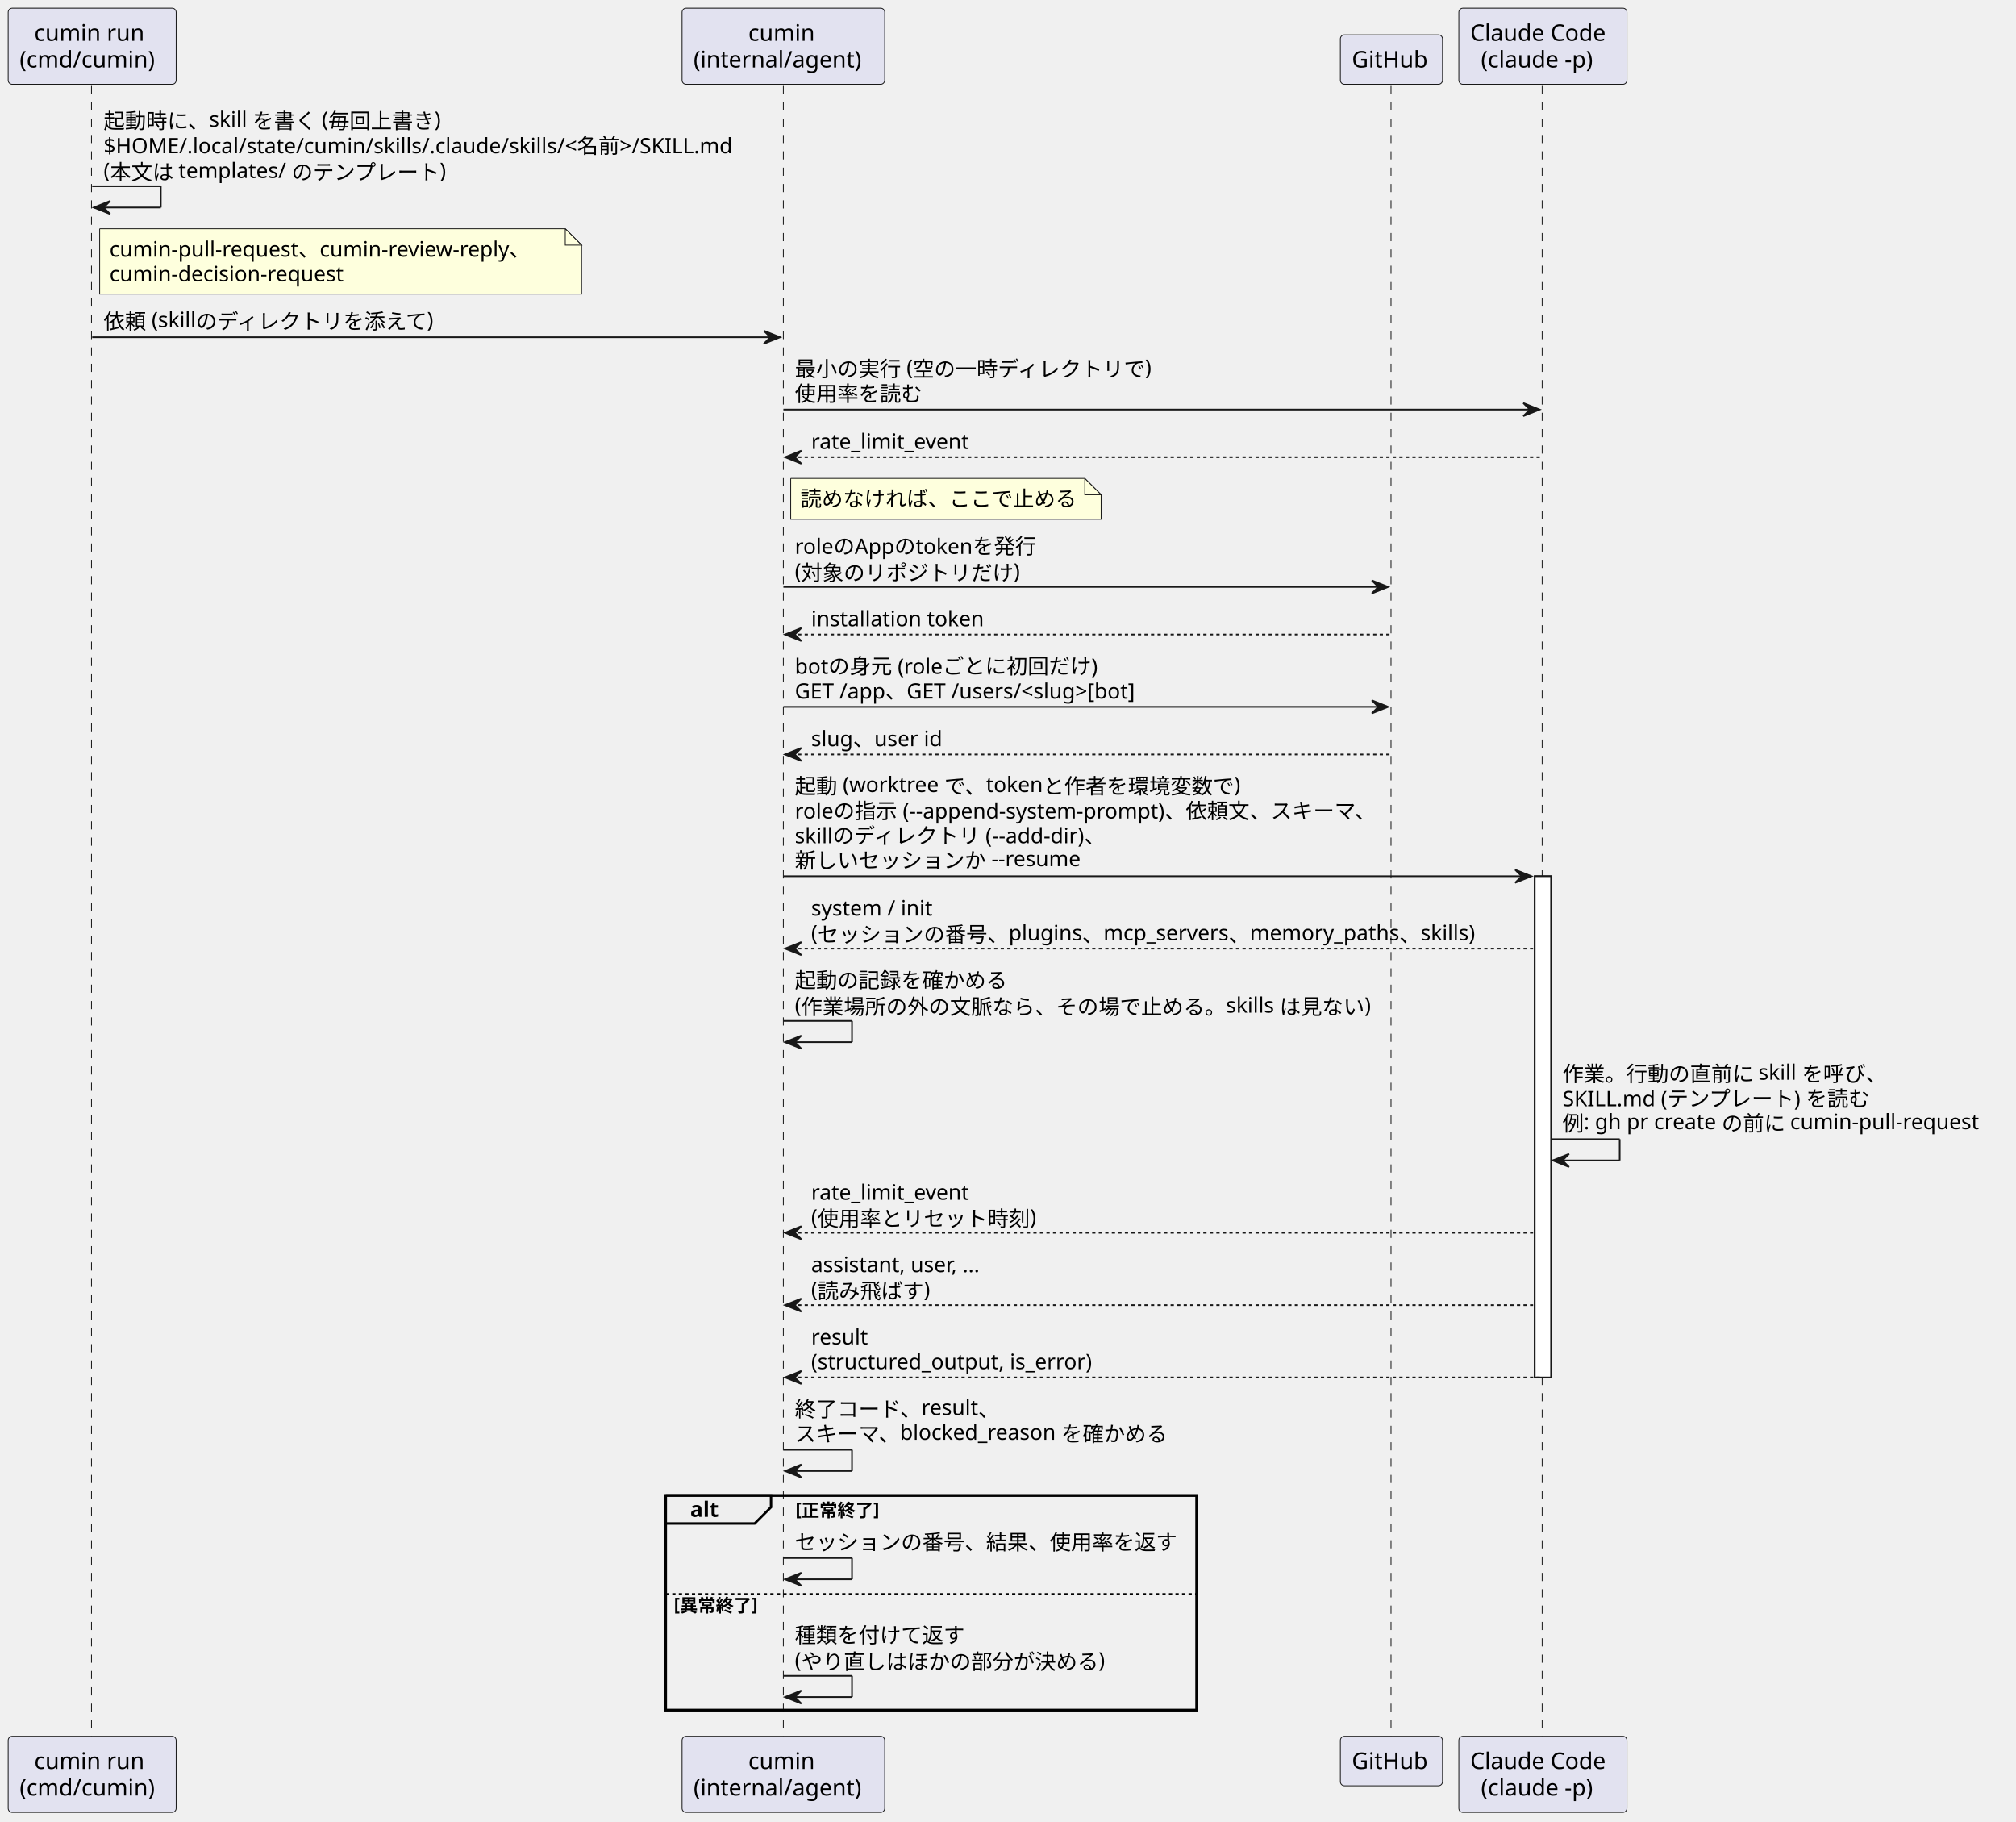
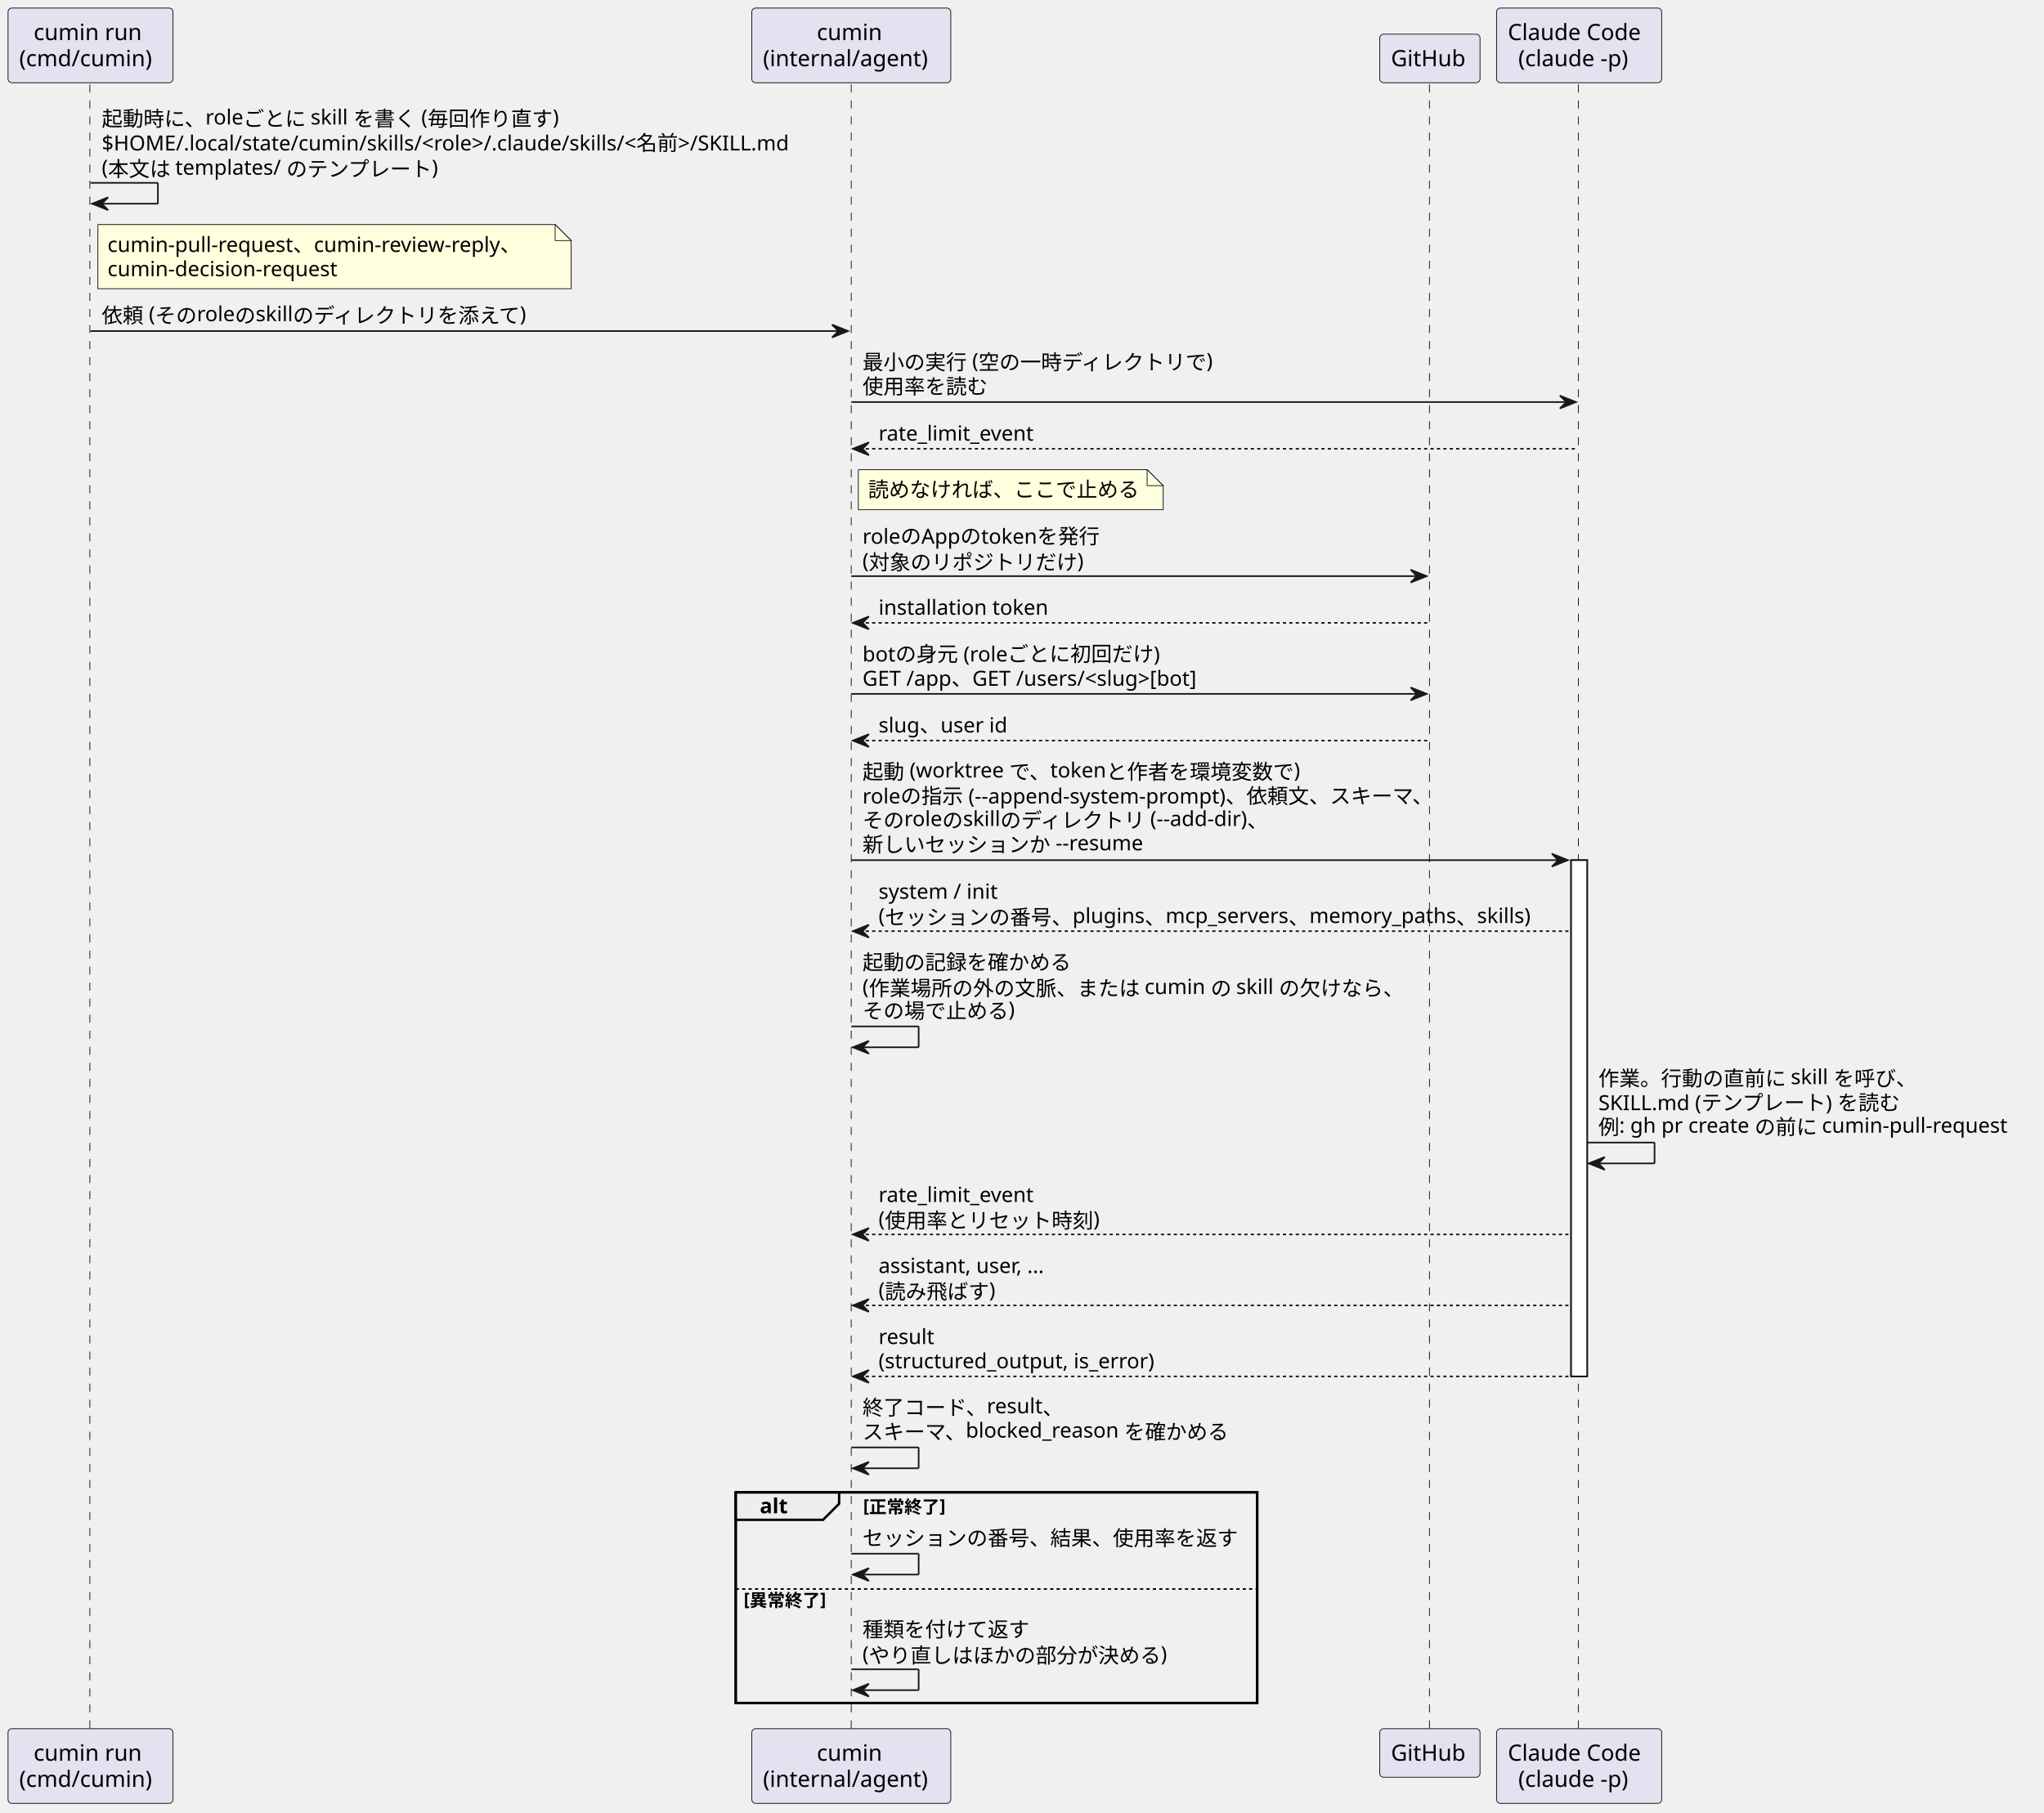
- <svg xmlns="http://www.w3.org/2000/svg" contentStyleType="text/css" data-diagram-type="SEQUENCE" height="1115px" preserveAspectRatio="none" style="width:1234px;height:1115px;background:#FFFFFF;" version="1.1" viewBox="0 0 1234 1115" width="1234px" zoomAndPan="magnify">
+ <svg xmlns="http://www.w3.org/2000/svg" contentStyleType="text/css" data-diagram-type="SEQUENCE" height="1130px" preserveAspectRatio="none" style="width:1274px;height:1130px;background:#FFFFFF;" version="1.1" viewBox="0 0 1274 1130" width="1274px" zoomAndPan="magnify">
  <defs />
  <g>
    <g>
-       <rect fill="#FFFFFF" height="306.727" style="stroke:#181818;stroke-width:1;" width="10" x="939.414" y="536.25" />
+       <rect fill="#FFFFFF" height="321.859" style="stroke:#181818;stroke-width:1;" width="10" x="979.255" y="536.25" />
    </g>
-     <rect fill="none" height="131.336" style="stroke:#000000;stroke-width:1.5;" width="325.023" x="407.494" y="915.242" />
+     <rect fill="none" height="131.336" style="stroke:#000000;stroke-width:1.5;" width="325.023" x="458.567" y="930.375" />
    <g>
-       <rect fill="#000000" fill-opacity="0" height="1010.984" width="8" x="52.416" y="52.594" />
-       <line style="stroke:#181818;stroke-width:0.5;stroke-dasharray:5,5;" x1="56" x2="56" y1="52.594" y2="1063.578" />
+       <rect fill="#000000" fill-opacity="0" height="1026.117" width="8" x="52.416" y="52.594" />
+       <line style="stroke:#181818;stroke-width:0.5;stroke-dasharray:5,5;" x1="56" x2="56" y1="52.594" y2="1078.711" />
    </g>
    <g>
-       <rect fill="#000000" fill-opacity="0" height="1010.984" width="8" x="475.517" y="52.594" />
-       <line style="stroke:#181818;stroke-width:0.5;stroke-dasharray:5,5;" x1="479.494" x2="479.494" y1="52.594" y2="1063.578" />
+       <rect fill="#000000" fill-opacity="0" height="1026.117" width="8" x="526.59" y="52.594" />
+       <line style="stroke:#181818;stroke-width:0.5;stroke-dasharray:5,5;" x1="530.567" x2="530.567" y1="52.594" y2="1078.711" />
    </g>
    <g>
-       <rect fill="#000000" fill-opacity="0" height="1010.984" width="8" x="847.702" y="52.594" />
-       <line style="stroke:#181818;stroke-width:0.5;stroke-dasharray:5,5;" x1="851.445" x2="851.445" y1="52.594" y2="1063.578" />
+       <rect fill="#000000" fill-opacity="0" height="1026.117" width="8" x="887.229" y="52.594" />
+       <line style="stroke:#181818;stroke-width:0.5;stroke-dasharray:5,5;" x1="890.972" x2="890.972" y1="52.594" y2="1078.711" />
    </g>
    <g>
-       <rect fill="#000000" fill-opacity="0" height="1010.984" width="8" x="940.414" y="52.594" />
-       <line style="stroke:#181818;stroke-width:0.5;stroke-dasharray:5,5;" x1="943.96" x2="943.96" y1="52.594" y2="1063.578" />
+       <rect fill="#000000" fill-opacity="0" height="1026.117" width="8" x="980.255" y="52.594" />
+       <line style="stroke:#181818;stroke-width:0.5;stroke-dasharray:5,5;" x1="983.801" x2="983.801" y1="52.594" y2="1078.711" />
    </g>
    <g class="participant participant-head" data-participant="run">
      <rect fill="#E2E2F0" height="46.594" rx="2.5" ry="2.5" style="stroke:#181818;stroke-width:0.5;" width="102.833" x="5" y="5" />
      <text fill="#000000" font-family="sans-serif" font-size="14" lengthAdjust="spacing" textLength="70.923" x="20.955" y="24.995">cumin run</text>
      <text fill="#000000" font-family="sans-serif" font-size="14" lengthAdjust="spacing" textLength="88.833" x="12" y="41.292">(cmd/cumin)</text>
    </g>
    <g class="participant participant-tail" data-participant="run">
-       <rect fill="#E2E2F0" height="46.594" rx="2.5" ry="2.5" style="stroke:#181818;stroke-width:0.5;" width="102.833" x="5" y="1062.578" />
-       <text fill="#000000" font-family="sans-serif" font-size="14" lengthAdjust="spacing" textLength="70.923" x="20.955" y="1082.573">cumin run</text>
-       <text fill="#000000" font-family="sans-serif" font-size="14" lengthAdjust="spacing" textLength="88.833" x="12" y="1098.87">(cmd/cumin)</text>
+       <rect fill="#E2E2F0" height="46.594" rx="2.5" ry="2.5" style="stroke:#181818;stroke-width:0.5;" width="102.833" x="5" y="1077.711" />
+       <text fill="#000000" font-family="sans-serif" font-size="14" lengthAdjust="spacing" textLength="70.923" x="20.955" y="1097.706">cumin run</text>
+       <text fill="#000000" font-family="sans-serif" font-size="14" lengthAdjust="spacing" textLength="88.833" x="12" y="1114.003">(cmd/cumin)</text>
    </g>
    <g class="participant participant-head" data-participant="cumin">
-       <rect fill="#E2E2F0" height="46.594" rx="2.5" ry="2.5" style="stroke:#181818;stroke-width:0.5;" width="124.045" x="417.494" y="5" />
-       <text fill="#000000" font-family="sans-serif" font-size="14" lengthAdjust="spacing" textLength="42.971" x="458.031" y="24.995">cumin</text>
-       <text fill="#000000" font-family="sans-serif" font-size="14" lengthAdjust="spacing" textLength="110.045" x="424.494" y="41.292">(internal/agent)</text>
+       <rect fill="#E2E2F0" height="46.594" rx="2.5" ry="2.5" style="stroke:#181818;stroke-width:0.5;" width="124.045" x="468.567" y="5" />
+       <text fill="#000000" font-family="sans-serif" font-size="14" lengthAdjust="spacing" textLength="42.971" x="509.104" y="24.995">cumin</text>
+       <text fill="#000000" font-family="sans-serif" font-size="14" lengthAdjust="spacing" textLength="110.045" x="475.567" y="41.292">(internal/agent)</text>
    </g>
    <g class="participant participant-tail" data-participant="cumin">
-       <rect fill="#E2E2F0" height="46.594" rx="2.5" ry="2.5" style="stroke:#181818;stroke-width:0.5;" width="124.045" x="417.494" y="1062.578" />
-       <text fill="#000000" font-family="sans-serif" font-size="14" lengthAdjust="spacing" textLength="42.971" x="458.031" y="1082.573">cumin</text>
-       <text fill="#000000" font-family="sans-serif" font-size="14" lengthAdjust="spacing" textLength="110.045" x="424.494" y="1098.87">(internal/agent)</text>
+       <rect fill="#E2E2F0" height="46.594" rx="2.5" ry="2.5" style="stroke:#181818;stroke-width:0.5;" width="124.045" x="468.567" y="1077.711" />
+       <text fill="#000000" font-family="sans-serif" font-size="14" lengthAdjust="spacing" textLength="42.971" x="509.104" y="1097.706">cumin</text>
+       <text fill="#000000" font-family="sans-serif" font-size="14" lengthAdjust="spacing" textLength="110.045" x="475.567" y="1114.003">(internal/agent)</text>
    </g>
    <g class="participant participant-head" data-participant="github">
-       <rect fill="#E2E2F0" height="30.297" rx="2.5" ry="2.5" style="stroke:#181818;stroke-width:0.5;" width="62.515" x="820.445" y="21.297" />
-       <text fill="#000000" font-family="sans-serif" font-size="14" lengthAdjust="spacing" textLength="48.515" x="827.445" y="41.292">GitHub</text>
+       <rect fill="#E2E2F0" height="30.297" rx="2.5" ry="2.5" style="stroke:#181818;stroke-width:0.5;" width="62.515" x="859.972" y="21.297" />
+       <text fill="#000000" font-family="sans-serif" font-size="14" lengthAdjust="spacing" textLength="48.515" x="866.972" y="41.292">GitHub</text>
    </g>
    <g class="participant participant-tail" data-participant="github">
-       <rect fill="#E2E2F0" height="30.297" rx="2.5" ry="2.5" style="stroke:#181818;stroke-width:0.5;" width="62.515" x="820.445" y="1062.578" />
-       <text fill="#000000" font-family="sans-serif" font-size="14" lengthAdjust="spacing" textLength="48.515" x="827.445" y="1082.573">GitHub</text>
+       <rect fill="#E2E2F0" height="30.297" rx="2.5" ry="2.5" style="stroke:#181818;stroke-width:0.5;" width="62.515" x="859.972" y="1077.711" />
+       <text fill="#000000" font-family="sans-serif" font-size="14" lengthAdjust="spacing" textLength="48.515" x="866.972" y="1097.706">GitHub</text>
    </g>
    <g class="participant participant-head" data-participant="claude">
-       <rect fill="#E2E2F0" height="46.594" rx="2.5" ry="2.5" style="stroke:#181818;stroke-width:0.5;" width="102.908" x="892.96" y="5" />
-       <text fill="#000000" font-family="sans-serif" font-size="14" lengthAdjust="spacing" textLength="88.908" x="899.96" y="24.995">Claude Code</text>
-       <text fill="#000000" font-family="sans-serif" font-size="14" lengthAdjust="spacing" textLength="75.852" x="906.488" y="41.292">(claude -p)</text>
+       <rect fill="#E2E2F0" height="46.594" rx="2.5" ry="2.5" style="stroke:#181818;stroke-width:0.5;" width="102.908" x="932.801" y="5" />
+       <text fill="#000000" font-family="sans-serif" font-size="14" lengthAdjust="spacing" textLength="88.908" x="939.801" y="24.995">Claude Code</text>
+       <text fill="#000000" font-family="sans-serif" font-size="14" lengthAdjust="spacing" textLength="75.852" x="946.329" y="41.292">(claude -p)</text>
    </g>
    <g class="participant participant-tail" data-participant="claude">
-       <rect fill="#E2E2F0" height="46.594" rx="2.5" ry="2.5" style="stroke:#181818;stroke-width:0.5;" width="102.908" x="892.96" y="1062.578" />
-       <text fill="#000000" font-family="sans-serif" font-size="14" lengthAdjust="spacing" textLength="88.908" x="899.96" y="1082.573">Claude Code</text>
-       <text fill="#000000" font-family="sans-serif" font-size="14" lengthAdjust="spacing" textLength="75.852" x="906.488" y="1098.87">(claude -p)</text>
+       <rect fill="#E2E2F0" height="46.594" rx="2.5" ry="2.5" style="stroke:#181818;stroke-width:0.5;" width="102.908" x="932.801" y="1077.711" />
+       <text fill="#000000" font-family="sans-serif" font-size="14" lengthAdjust="spacing" textLength="88.908" x="939.801" y="1097.706">Claude Code</text>
+       <text fill="#000000" font-family="sans-serif" font-size="14" lengthAdjust="spacing" textLength="75.852" x="946.329" y="1114.003">(claude -p)</text>
    </g>
    <g>
-       <rect fill="#FFFFFF" height="306.727" style="stroke:#181818;stroke-width:1;" width="10" x="939.414" y="536.25" />
+       <rect fill="#FFFFFF" height="321.859" style="stroke:#181818;stroke-width:1;" width="10" x="979.255" y="536.25" />
    </g>
    <g class="message" data-participant-1="run" data-participant-2="run">
      <line style="stroke:#181818;stroke-width:1;" x1="56.416" x2="98.416" y1="113.992" y2="113.992" />
      <line style="stroke:#181818;stroke-width:1;" x1="98.416" x2="98.416" y1="113.992" y2="126.992" />
      <line style="stroke:#181818;stroke-width:1;" x1="57.416" x2="98.416" y1="126.992" y2="126.992" />
      <polygon fill="#181818" points="67.416,122.992,57.416,126.992,67.416,130.992,63.416,126.992" style="stroke:#181818;stroke-width:1;" />
-       <text fill="#000000" font-family="sans-serif" font-size="13" lengthAdjust="spacing" textLength="212.545" x="63.416" y="78.661">起動時に、skill を書く (毎回上書き)</text>
-       <text fill="#000000" font-family="sans-serif" font-size="13" lengthAdjust="spacing" textLength="409.1" x="63.416" y="93.793">$HOME/.local/state/cumin/skills/.claude/skills/&lt;名前&gt;/SKILL.md</text>
+       <text fill="#000000" font-family="sans-serif" font-size="13" lengthAdjust="spacing" textLength="293.586" x="63.416" y="78.661">起動時に、roleごとに skill を書く (毎回作り直す)</text>
+       <text fill="#000000" font-family="sans-serif" font-size="13" lengthAdjust="spacing" textLength="460.173" x="63.416" y="93.793">$HOME/.local/state/cumin/skills/&lt;role&gt;/.claude/skills/&lt;名前&gt;/SKILL.md</text>
      <text fill="#000000" font-family="sans-serif" font-size="13" lengthAdjust="spacing" textLength="218.245" x="63.416" y="108.926">(本文は templates/ のテンプレート)</text>
    </g>
    <path d="M61,139.992 L61,179.992 L356,179.992 L356,149.992 L346,139.992 L61,139.992" fill="#FEFFDD" style="stroke:#181818;stroke-width:0.5;" />
    <path d="M346,139.992 L346,149.992 L356,149.992 L346,139.992" fill="#FEFFDD" style="stroke:#181818;stroke-width:0.5;" />
    <text fill="#000000" font-family="sans-serif" font-size="13" lengthAdjust="spacing" textLength="274.162" x="67" y="157.059">cumin-pull-request、cumin-review-reply、</text>
    <text fill="#000000" font-family="sans-serif" font-size="13" lengthAdjust="spacing" textLength="152.572" x="67" y="172.192">cumin-decision-request</text>
    <g class="message" data-participant-1="run" data-participant-2="cumin">
-       <polygon fill="#181818" points="467.517,202.391,477.517,206.391,467.517,210.391,471.517,206.391" style="stroke:#181818;stroke-width:1;" />
-       <line style="stroke:#181818;stroke-width:1;" x1="56.416" x2="473.517" y1="206.391" y2="206.391" />
-       <text fill="#000000" font-family="sans-serif" font-size="13" lengthAdjust="spacing" textLength="208.413" x="63.416" y="201.325">依頼 (skillのディレクトリを添えて)</text>
+       <polygon fill="#181818" points="518.59,202.391,528.59,206.391,518.59,210.391,522.59,206.391" style="stroke:#181818;stroke-width:1;" />
+       <line style="stroke:#181818;stroke-width:1;" x1="56.416" x2="524.59" y1="206.391" y2="206.391" />
+       <text fill="#000000" font-family="sans-serif" font-size="13" lengthAdjust="spacing" textLength="272.321" x="63.416" y="201.325">依頼 (そのroleのskillのディレクトリを添えて)</text>
    </g>
    <g class="message" data-participant-1="cumin" data-participant-2="claude">
-       <polygon fill="#181818" points="932.414,246.656,942.414,250.656,932.414,254.656,936.414,250.656" style="stroke:#181818;stroke-width:1;" />
-       <line style="stroke:#181818;stroke-width:1;" x1="479.517" x2="938.414" y1="250.656" y2="250.656" />
-       <text fill="#000000" font-family="sans-serif" font-size="13" lengthAdjust="spacing" textLength="222.276" x="486.517" y="230.458">最小の実行 (空の一時ディレクトリで)</text>
-       <text fill="#000000" font-family="sans-serif" font-size="13" lengthAdjust="spacing" textLength="78" x="486.517" y="245.59">使用率を読む</text>
+       <polygon fill="#181818" points="972.255,246.656,982.255,250.656,972.255,254.656,976.255,250.656" style="stroke:#181818;stroke-width:1;" />
+       <line style="stroke:#181818;stroke-width:1;" x1="530.59" x2="978.255" y1="250.656" y2="250.656" />
+       <text fill="#000000" font-family="sans-serif" font-size="13" lengthAdjust="spacing" textLength="222.276" x="537.59" y="230.458">最小の実行 (空の一時ディレクトリで)</text>
+       <text fill="#000000" font-family="sans-serif" font-size="13" lengthAdjust="spacing" textLength="78" x="537.59" y="245.59">使用率を読む</text>
    </g>
    <g class="message" data-participant-1="claude" data-participant-2="cumin">
-       <polygon fill="#181818" points="490.517,275.789,480.517,279.789,490.517,283.789,486.517,279.789" style="stroke:#181818;stroke-width:1;" />
-       <line style="stroke:#181818;stroke-width:1;stroke-dasharray:2,2;" x1="484.517" x2="943.414" y1="279.789" y2="279.789" />
-       <text fill="#000000" font-family="sans-serif" font-size="13" lengthAdjust="spacing" textLength="105.028" x="496.517" y="274.723">rate_limit_event</text>
+       <polygon fill="#181818" points="541.59,275.789,531.59,279.789,541.59,283.789,537.59,279.789" style="stroke:#181818;stroke-width:1;" />
+       <line style="stroke:#181818;stroke-width:1;stroke-dasharray:2,2;" x1="535.59" x2="983.255" y1="279.789" y2="279.789" />
+       <text fill="#000000" font-family="sans-serif" font-size="13" lengthAdjust="spacing" textLength="105.028" x="547.59" y="274.723">rate_limit_event</text>
    </g>
-     <path d="M484,292.789 L484,317.789 L674,317.789 L674,302.789 L664,292.789 L484,292.789" fill="#FEFFDD" style="stroke:#181818;stroke-width:0.5;" />
-     <path d="M664,292.789 L664,302.789 L674,302.789 L664,292.789" fill="#FEFFDD" style="stroke:#181818;stroke-width:0.5;" />
-     <text fill="#000000" font-family="sans-serif" font-size="13" lengthAdjust="spacing" textLength="169" x="490" y="309.856">読めなければ、ここで止める</text>
+     <path d="M535,292.789 L535,317.789 L725,317.789 L725,302.789 L715,292.789 L535,292.789" fill="#FEFFDD" style="stroke:#181818;stroke-width:0.5;" />
+     <path d="M715,292.789 L715,302.789 L725,302.789 L715,292.789" fill="#FEFFDD" style="stroke:#181818;stroke-width:0.5;" />
+     <text fill="#000000" font-family="sans-serif" font-size="13" lengthAdjust="spacing" textLength="169" x="541" y="309.856">読めなければ、ここで止める</text>
    <g class="message" data-participant-1="cumin" data-participant-2="github">
-       <polygon fill="#181818" points="839.702,355.188,849.702,359.188,839.702,363.188,843.702,359.188" style="stroke:#181818;stroke-width:1;" />
-       <line style="stroke:#181818;stroke-width:1;" x1="479.517" x2="845.702" y1="359.188" y2="359.188" />
-       <text fill="#000000" font-family="sans-serif" font-size="13" lengthAdjust="spacing" textLength="152.122" x="486.517" y="338.989">roleのAppのtokenを発行</text>
-       <text fill="#000000" font-family="sans-serif" font-size="13" lengthAdjust="spacing" textLength="140.144" x="486.517" y="354.122">(対象のリポジトリだけ)</text>
+       <polygon fill="#181818" points="879.229,355.188,889.229,359.188,879.229,363.188,883.229,359.188" style="stroke:#181818;stroke-width:1;" />
+       <line style="stroke:#181818;stroke-width:1;" x1="530.59" x2="885.229" y1="359.188" y2="359.188" />
+       <text fill="#000000" font-family="sans-serif" font-size="13" lengthAdjust="spacing" textLength="152.122" x="537.59" y="338.989">roleのAppのtokenを発行</text>
+       <text fill="#000000" font-family="sans-serif" font-size="13" lengthAdjust="spacing" textLength="140.144" x="537.59" y="354.122">(対象のリポジトリだけ)</text>
    </g>
    <g class="message" data-participant-1="github" data-participant-2="cumin">
-       <polygon fill="#181818" points="490.517,384.32,480.517,388.32,490.517,392.32,486.517,388.32" style="stroke:#181818;stroke-width:1;" />
-       <line style="stroke:#181818;stroke-width:1;stroke-dasharray:2,2;" x1="484.517" x2="850.702" y1="388.32" y2="388.32" />
-       <text fill="#000000" font-family="sans-serif" font-size="13" lengthAdjust="spacing" textLength="112.728" x="496.517" y="383.254">installation token</text>
+       <polygon fill="#181818" points="541.59,384.32,531.59,388.32,541.59,392.32,537.59,388.32" style="stroke:#181818;stroke-width:1;" />
+       <line style="stroke:#181818;stroke-width:1;stroke-dasharray:2,2;" x1="535.59" x2="890.229" y1="388.32" y2="388.32" />
+       <text fill="#000000" font-family="sans-serif" font-size="13" lengthAdjust="spacing" textLength="112.728" x="547.59" y="383.254">installation token</text>
    </g>
    <g class="message" data-participant-1="cumin" data-participant-2="github">
-       <polygon fill="#181818" points="839.702,428.586,849.702,432.586,839.702,436.586,843.702,432.586" style="stroke:#181818;stroke-width:1;" />
-       <line style="stroke:#181818;stroke-width:1;" x1="479.517" x2="845.702" y1="432.586" y2="432.586" />
-       <text fill="#000000" font-family="sans-serif" font-size="13" lengthAdjust="spacing" textLength="190.487" x="486.517" y="412.387">botの身元 (roleごとに初回だけ)</text>
-       <text fill="#000000" font-family="sans-serif" font-size="13" lengthAdjust="spacing" textLength="226.567" x="486.517" y="427.52">GET /app、GET /users/&lt;slug&gt;[bot]</text>
+       <polygon fill="#181818" points="879.229,428.586,889.229,432.586,879.229,436.586,883.229,432.586" style="stroke:#181818;stroke-width:1;" />
+       <line style="stroke:#181818;stroke-width:1;" x1="530.59" x2="885.229" y1="432.586" y2="432.586" />
+       <text fill="#000000" font-family="sans-serif" font-size="13" lengthAdjust="spacing" textLength="190.487" x="537.59" y="412.387">botの身元 (roleごとに初回だけ)</text>
+       <text fill="#000000" font-family="sans-serif" font-size="13" lengthAdjust="spacing" textLength="226.567" x="537.59" y="427.52">GET /app、GET /users/&lt;slug&gt;[bot]</text>
    </g>
    <g class="message" data-participant-1="github" data-participant-2="cumin">
-       <polygon fill="#181818" points="490.517,457.719,480.517,461.719,490.517,465.719,486.517,461.719" style="stroke:#181818;stroke-width:1;" />
-       <line style="stroke:#181818;stroke-width:1;stroke-dasharray:2,2;" x1="484.517" x2="850.702" y1="461.719" y2="461.719" />
-       <text fill="#000000" font-family="sans-serif" font-size="13" lengthAdjust="spacing" textLength="84.227" x="496.517" y="456.653">slug、user id</text>
+       <polygon fill="#181818" points="541.59,457.719,531.59,461.719,541.59,465.719,537.59,461.719" style="stroke:#181818;stroke-width:1;" />
+       <line style="stroke:#181818;stroke-width:1;stroke-dasharray:2,2;" x1="535.59" x2="890.229" y1="461.719" y2="461.719" />
+       <text fill="#000000" font-family="sans-serif" font-size="13" lengthAdjust="spacing" textLength="84.227" x="547.59" y="456.653">slug、user id</text>
    </g>
    <g class="message" data-participant-1="cumin" data-participant-2="claude">
-       <polygon fill="#181818" points="927.414,532.25,937.414,536.25,927.414,540.25,931.414,536.25" style="stroke:#181818;stroke-width:1;" />
-       <line style="stroke:#181818;stroke-width:1;" x1="479.517" x2="933.414" y1="536.25" y2="536.25" />
-       <text fill="#000000" font-family="sans-serif" font-size="13" lengthAdjust="spacing" textLength="282.122" x="486.517" y="485.786">起動 (worktree で、tokenと作者を環境変数で)</text>
-       <text fill="#000000" font-family="sans-serif" font-size="13" lengthAdjust="spacing" textLength="370.468" x="486.517" y="500.918">roleの指示 (--append-system-prompt)、依頼文、スキーマ、</text>
-       <text fill="#000000" font-family="sans-serif" font-size="13" lengthAdjust="spacing" textLength="199.164" x="486.517" y="516.051">skillのディレクトリ (--add-dir)、</text>
-       <text fill="#000000" font-family="sans-serif" font-size="13" lengthAdjust="spacing" textLength="179.531" x="486.517" y="531.184">新しいセッションか --resume</text>
+       <polygon fill="#181818" points="967.255,532.25,977.255,536.25,967.255,540.25,971.255,536.25" style="stroke:#181818;stroke-width:1;" />
+       <line style="stroke:#181818;stroke-width:1;" x1="530.59" x2="973.255" y1="536.25" y2="536.25" />
+       <text fill="#000000" font-family="sans-serif" font-size="13" lengthAdjust="spacing" textLength="282.122" x="537.59" y="485.786">起動 (worktree で、tokenと作者を環境変数で)</text>
+       <text fill="#000000" font-family="sans-serif" font-size="13" lengthAdjust="spacing" textLength="370.468" x="537.59" y="500.918">roleの指示 (--append-system-prompt)、依頼文、スキーマ、</text>
+       <text fill="#000000" font-family="sans-serif" font-size="13" lengthAdjust="spacing" textLength="263.072" x="537.59" y="516.051">そのroleのskillのディレクトリ (--add-dir)、</text>
+       <text fill="#000000" font-family="sans-serif" font-size="13" lengthAdjust="spacing" textLength="179.531" x="537.59" y="531.184">新しいセッションか --resume</text>
    </g>
    <g class="message" data-participant-1="claude" data-participant-2="cumin">
-       <polygon fill="#181818" points="490.517,576.516,480.517,580.516,490.517,584.516,486.517,580.516" style="stroke:#181818;stroke-width:1;" />
-       <line style="stroke:#181818;stroke-width:1;stroke-dasharray:2,2;" x1="484.517" x2="938.414" y1="580.516" y2="580.516" />
-       <text fill="#000000" font-family="sans-serif" font-size="13" lengthAdjust="spacing" textLength="80.203" x="496.517" y="560.317">system / init</text>
-       <text fill="#000000" font-family="sans-serif" font-size="13" lengthAdjust="spacing" textLength="424.665" x="496.517" y="575.45">(セッションの番号、plugins、mcp_servers、memory_paths、skills)</text>
+       <polygon fill="#181818" points="541.59,576.516,531.59,580.516,541.59,584.516,537.59,580.516" style="stroke:#181818;stroke-width:1;" />
+       <line style="stroke:#181818;stroke-width:1;stroke-dasharray:2,2;" x1="535.59" x2="978.255" y1="580.516" y2="580.516" />
+       <text fill="#000000" font-family="sans-serif" font-size="13" lengthAdjust="spacing" textLength="80.203" x="547.59" y="560.317">system / init</text>
+       <text fill="#000000" font-family="sans-serif" font-size="13" lengthAdjust="spacing" textLength="424.665" x="547.59" y="575.45">(セッションの番号、plugins、mcp_servers、memory_paths、skills)</text>
    </g>
    <g class="message" data-participant-1="cumin" data-participant-2="cumin">
-       <line style="stroke:#181818;stroke-width:1;" x1="479.517" x2="521.517" y1="624.781" y2="624.781" />
-       <line style="stroke:#181818;stroke-width:1;" x1="521.517" x2="521.517" y1="624.781" y2="637.781" />
-       <line style="stroke:#181818;stroke-width:1;" x1="480.517" x2="521.517" y1="637.781" y2="637.781" />
-       <polygon fill="#181818" points="490.517,633.781,480.517,637.781,490.517,641.781,486.517,637.781" style="stroke:#181818;stroke-width:1;" />
-       <text fill="#000000" font-family="sans-serif" font-size="13" lengthAdjust="spacing" textLength="130" x="486.517" y="604.582">起動の記録を確かめる</text>
-       <text fill="#000000" font-family="sans-serif" font-size="13" lengthAdjust="spacing" textLength="358.186" x="486.517" y="619.715">(作業場所の外の文脈なら、その場で止める。skills は見ない)</text>
+       <line style="stroke:#181818;stroke-width:1;" x1="530.59" x2="572.59" y1="639.914" y2="639.914" />
+       <line style="stroke:#181818;stroke-width:1;" x1="572.59" x2="572.59" y1="639.914" y2="652.914" />
+       <line style="stroke:#181818;stroke-width:1;" x1="531.59" x2="572.59" y1="652.914" y2="652.914" />
+       <polygon fill="#181818" points="541.59,648.914,531.59,652.914,541.59,656.914,537.59,652.914" style="stroke:#181818;stroke-width:1;" />
+       <text fill="#000000" font-family="sans-serif" font-size="13" lengthAdjust="spacing" textLength="130" x="537.59" y="604.582">起動の記録を確かめる</text>
+       <text fill="#000000" font-family="sans-serif" font-size="13" lengthAdjust="spacing" textLength="346.639" x="537.59" y="619.715">(作業場所の外の文脈、または cumin の skill の欠けなら、</text>
+       <text fill="#000000" font-family="sans-serif" font-size="13" lengthAdjust="spacing" textLength="96.072" x="537.59" y="634.848">その場で止める)</text>
    </g>
    <g class="message" data-participant-1="claude" data-participant-2="claude">
-       <line style="stroke:#181818;stroke-width:1;" x1="949.414" x2="991.414" y1="697.18" y2="697.18" />
-       <line style="stroke:#181818;stroke-width:1;" x1="991.414" x2="991.414" y1="697.18" y2="710.18" />
-       <line style="stroke:#181818;stroke-width:1;" x1="950.414" x2="991.414" y1="710.18" y2="710.18" />
-       <polygon fill="#181818" points="960.414,706.18,950.414,710.18,960.414,714.18,956.414,710.18" style="stroke:#181818;stroke-width:1;" />
-       <text fill="#000000" font-family="sans-serif" font-size="13" lengthAdjust="spacing" textLength="202.402" x="956.414" y="661.848">作業。行動の直前に skill を呼び、</text>
-       <text fill="#000000" font-family="sans-serif" font-size="13" lengthAdjust="spacing" textLength="195.552" x="956.414" y="676.981">SKILL.md (テンプレート) を読む</text>
-       <text fill="#000000" font-family="sans-serif" font-size="13" lengthAdjust="spacing" textLength="271.381" x="956.414" y="692.114">例: gh pr create の前に cumin-pull-request</text>
+       <line style="stroke:#181818;stroke-width:1;" x1="989.255" x2="1031.255" y1="712.312" y2="712.312" />
+       <line style="stroke:#181818;stroke-width:1;" x1="1031.255" x2="1031.255" y1="712.312" y2="725.312" />
+       <line style="stroke:#181818;stroke-width:1;" x1="990.255" x2="1031.255" y1="725.312" y2="725.312" />
+       <polygon fill="#181818" points="1000.255,721.312,990.255,725.312,1000.255,729.312,996.255,725.312" style="stroke:#181818;stroke-width:1;" />
+       <text fill="#000000" font-family="sans-serif" font-size="13" lengthAdjust="spacing" textLength="202.402" x="996.255" y="676.981">作業。行動の直前に skill を呼び、</text>
+       <text fill="#000000" font-family="sans-serif" font-size="13" lengthAdjust="spacing" textLength="195.552" x="996.255" y="692.114">SKILL.md (テンプレート) を読む</text>
+       <text fill="#000000" font-family="sans-serif" font-size="13" lengthAdjust="spacing" textLength="271.381" x="996.255" y="707.247">例: gh pr create の前に cumin-pull-request</text>
    </g>
    <g class="message" data-participant-1="claude" data-participant-2="cumin">
-       <polygon fill="#181818" points="490.517,750.445,480.517,754.445,490.517,758.445,486.517,754.445" style="stroke:#181818;stroke-width:1;" />
-       <line style="stroke:#181818;stroke-width:1;stroke-dasharray:2,2;" x1="484.517" x2="938.414" y1="754.445" y2="754.445" />
-       <text fill="#000000" font-family="sans-serif" font-size="13" lengthAdjust="spacing" textLength="105.028" x="496.517" y="734.247">rate_limit_event</text>
-       <text fill="#000000" font-family="sans-serif" font-size="13" lengthAdjust="spacing" textLength="140.144" x="496.517" y="749.379">(使用率とリセット時刻)</text>
+       <polygon fill="#181818" points="541.59,765.578,531.59,769.578,541.59,773.578,537.59,769.578" style="stroke:#181818;stroke-width:1;" />
+       <line style="stroke:#181818;stroke-width:1;stroke-dasharray:2,2;" x1="535.59" x2="978.255" y1="769.578" y2="769.578" />
+       <text fill="#000000" font-family="sans-serif" font-size="13" lengthAdjust="spacing" textLength="105.028" x="547.59" y="749.379">rate_limit_event</text>
+       <text fill="#000000" font-family="sans-serif" font-size="13" lengthAdjust="spacing" textLength="140.144" x="547.59" y="764.512">(使用率とリセット時刻)</text>
    </g>
    <g class="message" data-participant-1="claude" data-participant-2="cumin">
-       <polygon fill="#181818" points="490.517,794.711,480.517,798.711,490.517,802.711,486.517,798.711" style="stroke:#181818;stroke-width:1;" />
-       <line style="stroke:#181818;stroke-width:1;stroke-dasharray:2,2;" x1="484.517" x2="938.414" y1="798.711" y2="798.711" />
-       <text fill="#000000" font-family="sans-serif" font-size="13" lengthAdjust="spacing" textLength="115.578" x="496.517" y="778.512">assistant, user, ...</text>
-       <text fill="#000000" font-family="sans-serif" font-size="13" lengthAdjust="spacing" textLength="75.144" x="496.517" y="793.645">(読み飛ばす)</text>
+       <polygon fill="#181818" points="541.59,809.844,531.59,813.844,541.59,817.844,537.59,813.844" style="stroke:#181818;stroke-width:1;" />
+       <line style="stroke:#181818;stroke-width:1;stroke-dasharray:2,2;" x1="535.59" x2="978.255" y1="813.844" y2="813.844" />
+       <text fill="#000000" font-family="sans-serif" font-size="13" lengthAdjust="spacing" textLength="115.578" x="547.59" y="793.645">assistant, user, ...</text>
+       <text fill="#000000" font-family="sans-serif" font-size="13" lengthAdjust="spacing" textLength="75.144" x="547.59" y="808.778">(読み飛ばす)</text>
    </g>
    <g class="message" data-participant-1="claude" data-participant-2="cumin">
-       <polygon fill="#181818" points="490.517,838.977,480.517,842.977,490.517,846.977,486.517,842.977" style="stroke:#181818;stroke-width:1;" />
-       <line style="stroke:#181818;stroke-width:1;stroke-dasharray:2,2;" x1="484.517" x2="943.414" y1="842.977" y2="842.977" />
-       <text fill="#000000" font-family="sans-serif" font-size="13" lengthAdjust="spacing" textLength="37.064" x="496.517" y="822.778">result</text>
-       <text fill="#000000" font-family="sans-serif" font-size="13" lengthAdjust="spacing" textLength="184.19" x="496.517" y="837.911">(structured_output, is_error)</text>
+       <polygon fill="#181818" points="541.59,854.109,531.59,858.109,541.59,862.109,537.59,858.109" style="stroke:#181818;stroke-width:1;" />
+       <line style="stroke:#181818;stroke-width:1;stroke-dasharray:2,2;" x1="535.59" x2="983.255" y1="858.109" y2="858.109" />
+       <text fill="#000000" font-family="sans-serif" font-size="13" lengthAdjust="spacing" textLength="37.064" x="547.59" y="837.911">result</text>
+       <text fill="#000000" font-family="sans-serif" font-size="13" lengthAdjust="spacing" textLength="184.19" x="547.59" y="853.043">(structured_output, is_error)</text>
    </g>
    <g class="message" data-participant-1="cumin" data-participant-2="cumin">
-       <line style="stroke:#181818;stroke-width:1;" x1="479.517" x2="521.517" y1="887.242" y2="887.242" />
-       <line style="stroke:#181818;stroke-width:1;" x1="521.517" x2="521.517" y1="887.242" y2="900.242" />
-       <line style="stroke:#181818;stroke-width:1;" x1="480.517" x2="521.517" y1="900.242" y2="900.242" />
-       <polygon fill="#181818" points="490.517,896.242,480.517,900.242,490.517,904.242,486.517,900.242" style="stroke:#181818;stroke-width:1;" />
-       <text fill="#000000" font-family="sans-serif" font-size="13" lengthAdjust="spacing" textLength="128.064" x="486.517" y="867.043">終了コード、result、</text>
-       <text fill="#000000" font-family="sans-serif" font-size="13" lengthAdjust="spacing" textLength="235.65" x="486.517" y="882.176">スキーマ、blocked_reason を確かめる</text>
+       <line style="stroke:#181818;stroke-width:1;" x1="530.59" x2="572.59" y1="902.375" y2="902.375" />
+       <line style="stroke:#181818;stroke-width:1;" x1="572.59" x2="572.59" y1="902.375" y2="915.375" />
+       <line style="stroke:#181818;stroke-width:1;" x1="531.59" x2="572.59" y1="915.375" y2="915.375" />
+       <polygon fill="#181818" points="541.59,911.375,531.59,915.375,541.59,919.375,537.59,915.375" style="stroke:#181818;stroke-width:1;" />
+       <text fill="#000000" font-family="sans-serif" font-size="13" lengthAdjust="spacing" textLength="128.064" x="537.59" y="882.176">終了コード、result、</text>
+       <text fill="#000000" font-family="sans-serif" font-size="13" lengthAdjust="spacing" textLength="235.65" x="537.59" y="897.309">スキーマ、blocked_reason を確かめる</text>
    </g>
-     <path d="M407.494,915.242 L471.937,915.242 L471.937,922.375 L461.937,932.375 L407.494,932.375 L407.494,915.242" fill="#EEEEEE" style="stroke:#000000;stroke-width:1.5;" />
-     <rect fill="none" height="131.336" style="stroke:#000000;stroke-width:1.5;" width="325.023" x="407.494" y="915.242" />
-     <text fill="#000000" font-family="sans-serif" font-size="13" font-weight="bold" lengthAdjust="spacing" textLength="19.443" x="422.494" y="928.309">alt</text>
-     <text fill="#000000" font-family="sans-serif" font-size="11" font-weight="bold" lengthAdjust="spacing" textLength="54.054" x="486.937" y="927.453">[正常終了]</text>
+     <path d="M458.567,930.375 L523.01,930.375 L523.01,937.508 L513.01,947.508 L458.567,947.508 L458.567,930.375" fill="#EEEEEE" style="stroke:#000000;stroke-width:1.5;" />
+     <rect fill="none" height="131.336" style="stroke:#000000;stroke-width:1.5;" width="325.023" x="458.567" y="930.375" />
+     <text fill="#000000" font-family="sans-serif" font-size="13" font-weight="bold" lengthAdjust="spacing" textLength="19.443" x="473.567" y="943.442">alt</text>
+     <text fill="#000000" font-family="sans-serif" font-size="11" font-weight="bold" lengthAdjust="spacing" textLength="54.054" x="538.01" y="942.585">[正常終了]</text>
    <g class="message" data-participant-1="cumin" data-participant-2="cumin">
-       <line style="stroke:#181818;stroke-width:1;" x1="479.517" x2="521.517" y1="953.508" y2="953.508" />
-       <line style="stroke:#181818;stroke-width:1;" x1="521.517" x2="521.517" y1="953.508" y2="966.508" />
-       <line style="stroke:#181818;stroke-width:1;" x1="480.517" x2="521.517" y1="966.508" y2="966.508" />
-       <polygon fill="#181818" points="490.517,962.508,480.517,966.508,490.517,970.508,486.517,966.508" style="stroke:#181818;stroke-width:1;" />
-       <text fill="#000000" font-family="sans-serif" font-size="13" lengthAdjust="spacing" textLength="234" x="486.517" y="948.442">セッションの番号、結果、使用率を返す</text>
+       <line style="stroke:#181818;stroke-width:1;" x1="530.59" x2="572.59" y1="968.641" y2="968.641" />
+       <line style="stroke:#181818;stroke-width:1;" x1="572.59" x2="572.59" y1="968.641" y2="981.641" />
+       <line style="stroke:#181818;stroke-width:1;" x1="531.59" x2="572.59" y1="981.641" y2="981.641" />
+       <polygon fill="#181818" points="541.59,977.641,531.59,981.641,541.59,985.641,537.59,981.641" style="stroke:#181818;stroke-width:1;" />
+       <text fill="#000000" font-family="sans-serif" font-size="13" lengthAdjust="spacing" textLength="234" x="537.59" y="963.575">セッションの番号、結果、使用率を返す</text>
    </g>
-     <line style="stroke:#000000;stroke-width:1;stroke-dasharray:2,2;" x1="407.494" x2="732.517" y1="975.508" y2="975.508" />
-     <text fill="#000000" font-family="sans-serif" font-size="11" font-weight="bold" lengthAdjust="spacing" textLength="54.054" x="412.494" y="985.718">[異常終了]</text>
+     <line style="stroke:#000000;stroke-width:1;stroke-dasharray:2,2;" x1="458.567" x2="783.59" y1="990.641" y2="990.641" />
+     <text fill="#000000" font-family="sans-serif" font-size="11" font-weight="bold" lengthAdjust="spacing" textLength="54.054" x="463.567" y="1000.851">[異常終了]</text>
    <g class="message" data-participant-1="cumin" data-participant-2="cumin">
-       <line style="stroke:#181818;stroke-width:1;" x1="479.517" x2="521.517" y1="1025.578" y2="1025.578" />
-       <line style="stroke:#181818;stroke-width:1;" x1="521.517" x2="521.517" y1="1025.578" y2="1038.578" />
-       <line style="stroke:#181818;stroke-width:1;" x1="480.517" x2="521.517" y1="1038.578" y2="1038.578" />
-       <polygon fill="#181818" points="490.517,1034.578,480.517,1038.578,490.517,1042.578,486.517,1038.578" style="stroke:#181818;stroke-width:1;" />
-       <text fill="#000000" font-family="sans-serif" font-size="13" lengthAdjust="spacing" textLength="104" x="486.517" y="1005.379">種類を付けて返す</text>
-       <text fill="#000000" font-family="sans-serif" font-size="13" lengthAdjust="spacing" textLength="192.144" x="486.517" y="1020.512">(やり直しはほかの部分が決める)</text>
+       <line style="stroke:#181818;stroke-width:1;" x1="530.59" x2="572.59" y1="1040.711" y2="1040.711" />
+       <line style="stroke:#181818;stroke-width:1;" x1="572.59" x2="572.59" y1="1040.711" y2="1053.711" />
+       <line style="stroke:#181818;stroke-width:1;" x1="531.59" x2="572.59" y1="1053.711" y2="1053.711" />
+       <polygon fill="#181818" points="541.59,1049.711,531.59,1053.711,541.59,1057.711,537.59,1053.711" style="stroke:#181818;stroke-width:1;" />
+       <text fill="#000000" font-family="sans-serif" font-size="13" lengthAdjust="spacing" textLength="104" x="537.59" y="1020.512">種類を付けて返す</text>
+       <text fill="#000000" font-family="sans-serif" font-size="13" lengthAdjust="spacing" textLength="192.144" x="537.59" y="1035.645">(やり直しはほかの部分が決める)</text>
    </g>
  </g>
</svg>
